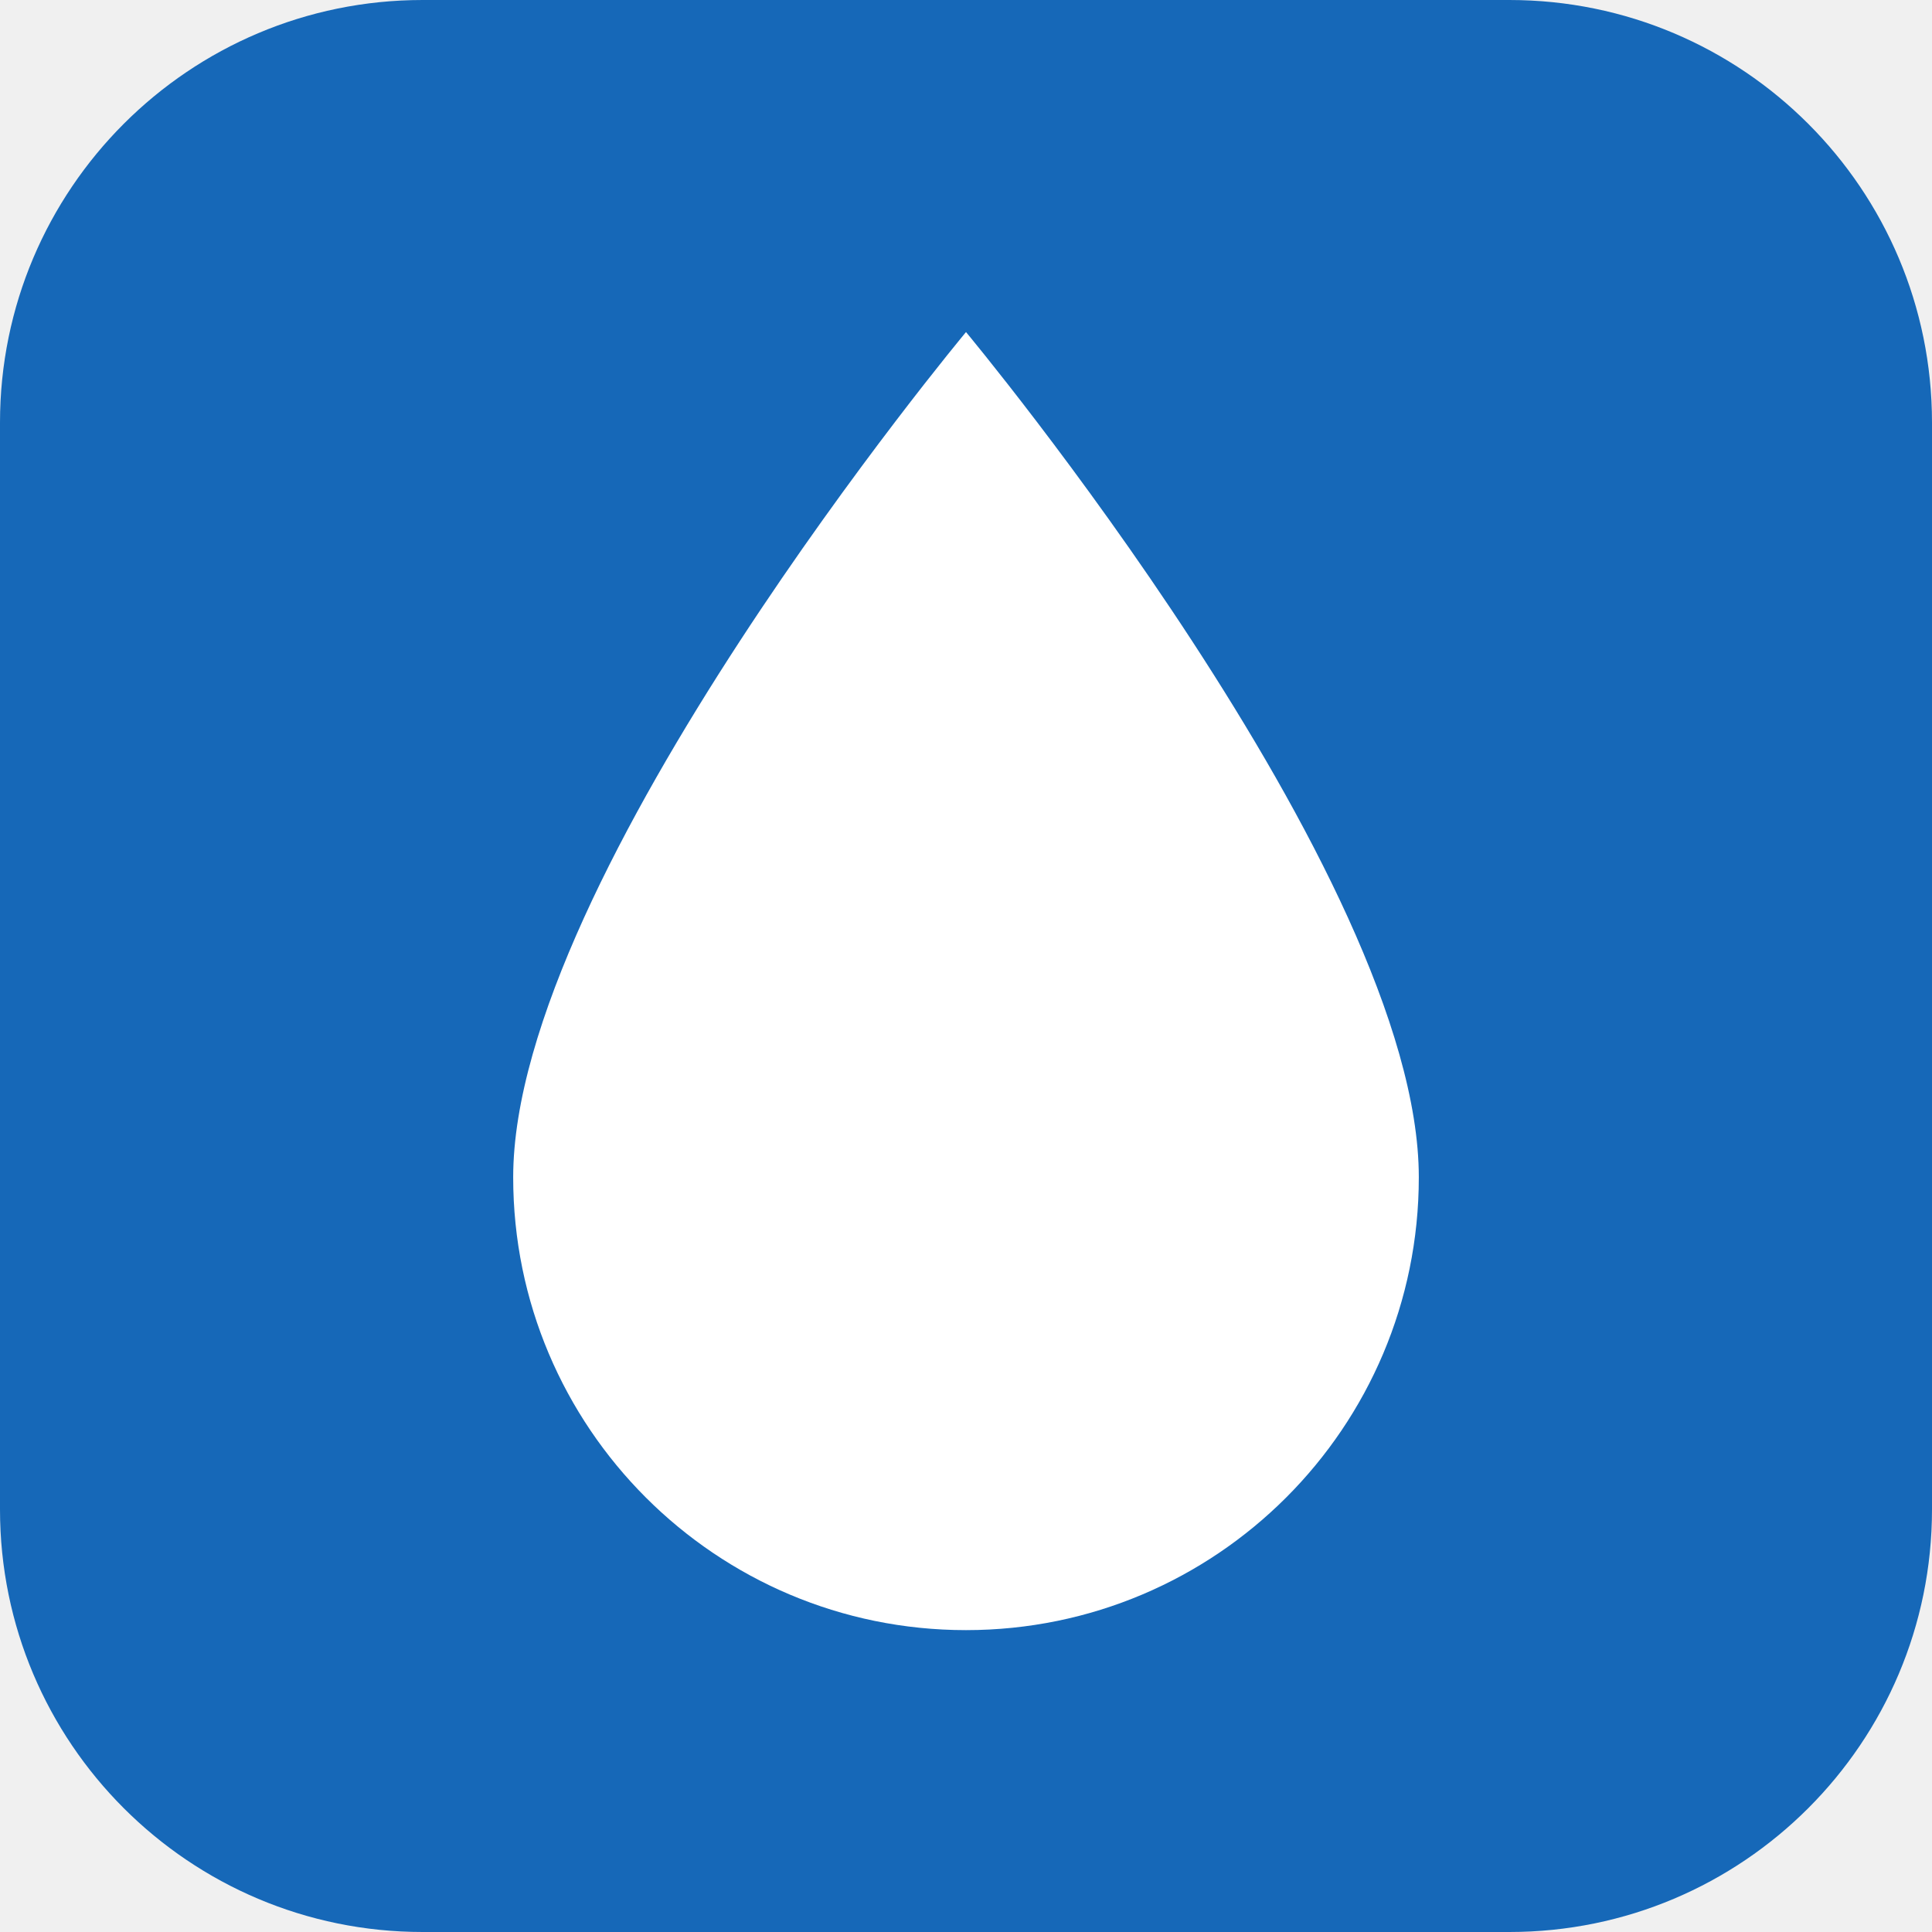
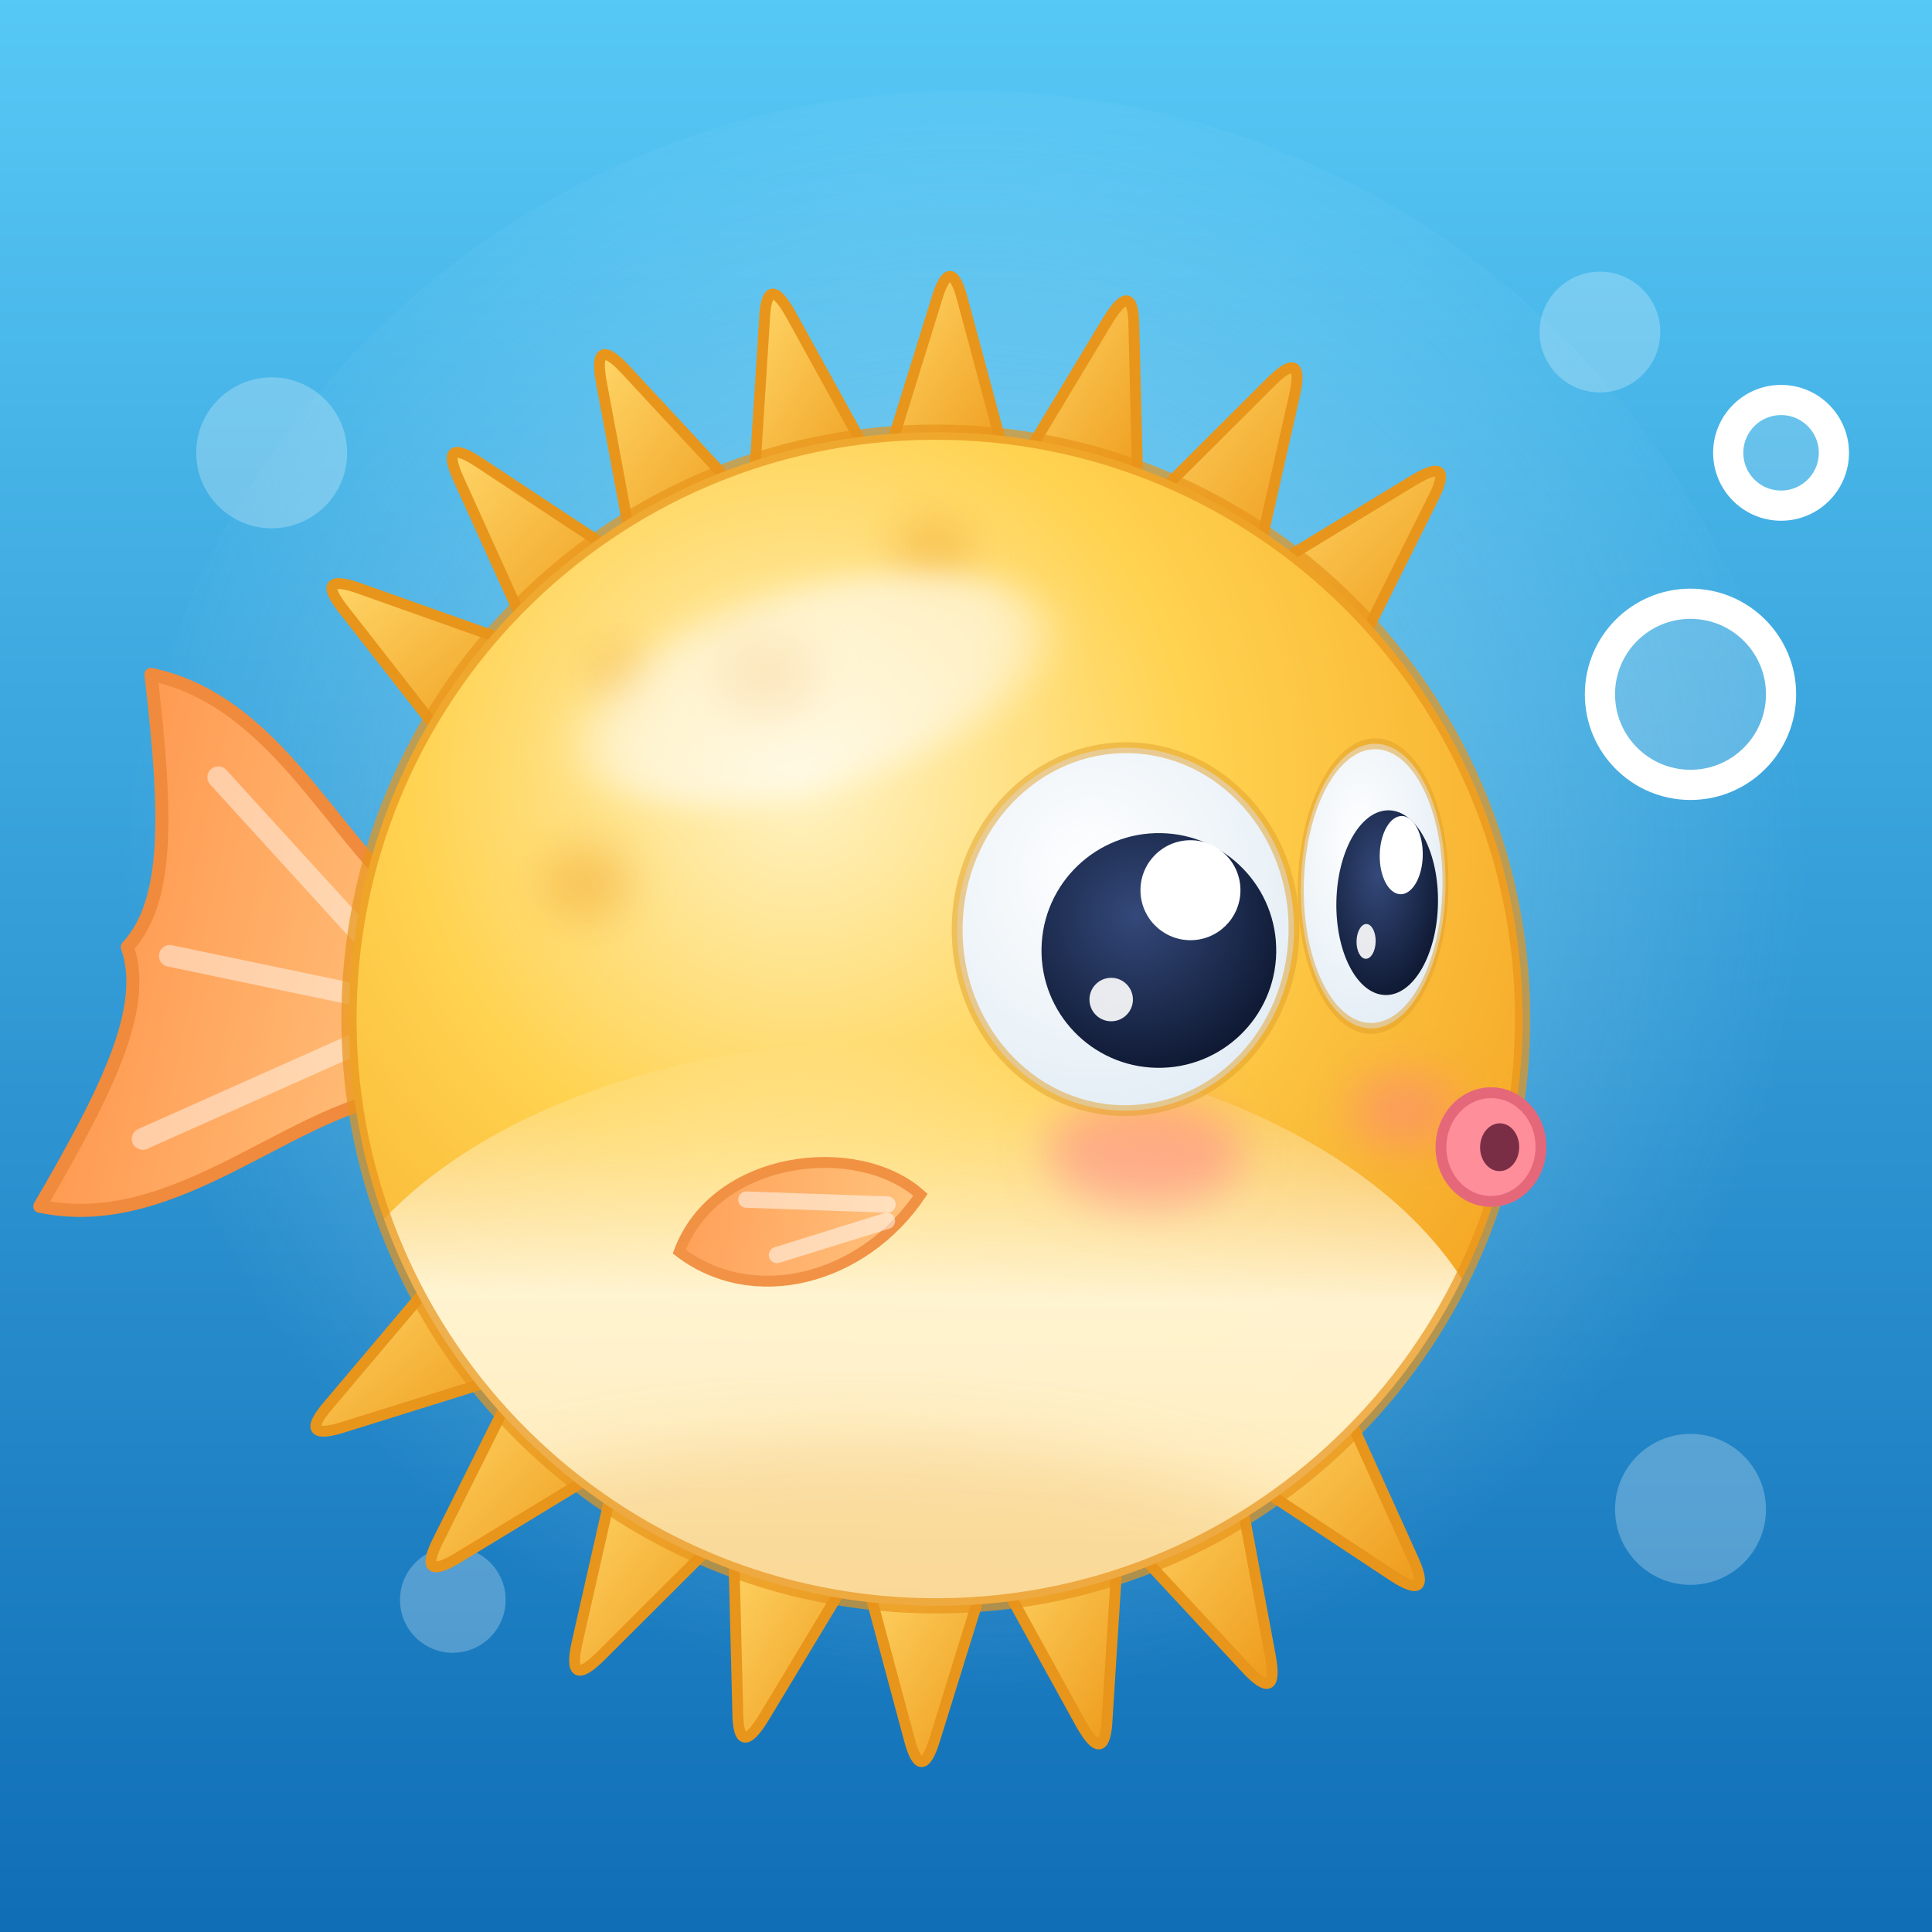
- <svg xmlns="http://www.w3.org/2000/svg" viewBox="0 0 64 64">
-   <rect width="64" height="64" rx="14" fill="#1668b8" />
-   <path d="M32 11C32 11 17 29 17 39a15 15 0 0 0 30 0C47 29 32 11 32 11z" fill="#fff" />
+ <svg xmlns="http://www.w3.org/2000/svg" viewBox="0 0 128 128">
+   <defs>
+     <radialGradient id="pf1b" cx="38%" cy="30%" r="75%">
+       <stop offset="0" stop-color="#fff3c4" />
+       <stop offset=".45" stop-color="#ffd24f" />
+       <stop offset="1" stop-color="#f4a321" />
+     </radialGradient>
+     <linearGradient id="pf1belly" x1="0" y1="0" x2="0" y2="1">
+       <stop offset="0" stop-color="#fff6d8" stop-opacity="0" />
+       <stop offset=".35" stop-color="#fff6d8" stop-opacity=".95" />
+       <stop offset="1" stop-color="#ffe7a8" />
+     </linearGradient>
+     <linearGradient id="pf1sp" x1="0" y1="0" x2="1" y2="1">
+       <stop offset="0" stop-color="#ffd566" />
+       <stop offset="1" stop-color="#ee9b1b" />
+     </linearGradient>
+     <linearGradient id="pf1fin" x1="0" y1="0" x2="1" y2="0">
+       <stop offset="0" stop-color="#ff9a52" />
+       <stop offset="1" stop-color="#ffc07a" />
+     </linearGradient>
+     <radialGradient id="pf1eye" cx="40%" cy="35%" r="70%">
+       <stop offset="0" stop-color="#ffffff" />
+       <stop offset="1" stop-color="#e3edf5" />
+     </radialGradient>
+     <radialGradient id="pf1iris" cx="40%" cy="35%" r="70%">
+       <stop offset="0" stop-color="#34497a" />
+       <stop offset="1" stop-color="#0d1730" />
+     </radialGradient>
+     <filter id="pf1blur" x="-50%" y="-50%" width="200%" height="200%">
+       <feGaussianBlur stdDeviation="3" />
+     </filter>
+     <filter id="pf1soft" x="-50%" y="-50%" width="200%" height="200%">
+       <feGaussianBlur stdDeviation="2" />
+     </filter>
+     <linearGradient id="pf1bg" x1="0" y1="0" x2="0" y2="1">
+       <stop offset="0" stop-color="#57c9f6" />
+       <stop offset="1" stop-color="#0f6db6" />
+     </linearGradient>
+     <radialGradient id="pf1glow" cx="50%" cy="45%" r="50%">
+       <stop offset="0" stop-color="#bff0ff" stop-opacity=".55" />
+       <stop offset="1" stop-color="#bff0ff" stop-opacity="0" />
+     </radialGradient>
+   </defs>
+   <rect width="128" height="128" fill="url(#pf1bg)" />
+   <circle cx="64" cy="62" r="56" fill="url(#pf1glow)" />
+   <g fill="#fff" fill-opacity=".25">
+     <circle cx="18" cy="30" r="5" />
+     <circle cx="30" cy="106" r="3.5" />
+     <circle cx="106" cy="22" r="4" />
+     <circle cx="112" cy="100" r="5" />
+     <circle cx="14" cy="72" r="3" />
+   </g>
+   <g transform="translate(62 66) scale(.72)">
+     <g transform="translate(0 2.1) rotate(1.1)">
+       <g transform="translate(-47.0 0) rotate(10.7)">
+         <path d="M0 -8 C-10 -11 -18 -25 -31 -25 C-27 -13 -25 -5 -28 0 C-25 5 -27 13 -31 25 C-18 25 -10 11 0 8Z" fill="url(#pf1fin)" stroke="#f08a3c" stroke-width="1.2" stroke-linejoin="round" />
+         <path d="M-5 -4 L-23 -17 M-5 0 L-24 0 M-5 4 L-23 17" stroke="#fff" stroke-opacity=".45" stroke-width="2" stroke-linecap="round" />
+       </g>
+       <g fill="url(#pf1sp)" stroke="#e8951b" stroke-width="1" stroke-linejoin="round">
+         <path d="M-45.2 -24.3 L-55.2 -36.6 Q-58.0 -40.0 -53.8 -38.6 L-38.8 -33.6Z" />
+         <path d="M-38.0 -34.4 L-44.8 -48.7 Q-46.8 -52.8 -43.0 -50.4 L-29.6 -41.9Z" />
+         <path d="M-28.7 -42.5 L-31.9 -58.0 Q-32.8 -62.4 -29.7 -59.2 L-18.7 -47.8Z" />
+         <path d="M-17.7 -48.2 L-17.0 -64.0 Q-16.9 -68.5 -14.6 -64.6 L-6.7 -50.9Z" />
+         <path d="M-5.6 -51.0 L-1.2 -66.2 Q0.0 -70.5 1.2 -66.2 L5.6 -51.0Z" />
+         <path d="M6.7 -50.9 L14.6 -64.6 Q16.9 -68.5 17.0 -64.0 L17.7 -48.2Z" />
+         <path d="M18.7 -47.8 L29.7 -59.2 Q32.8 -62.4 31.9 -58.0 L28.7 -42.5Z" />
+         <path d="M29.6 -41.9 L43.0 -50.4 Q46.8 -52.8 44.8 -48.7 L38.0 -34.4Z" />
+         <path d="M38.0 34.4 L44.8 48.7 Q46.8 52.8 43.0 50.4 L29.6 41.9Z" />
+         <path d="M28.7 42.5 L31.9 58.0 Q32.8 62.4 29.7 59.2 L18.7 47.8Z" />
+         <path d="M17.7 48.2 L17.0 64.0 Q16.9 68.5 14.6 64.6 L6.7 50.9Z" />
+         <path d="M5.6 51.0 L1.2 66.2 Q0.0 70.5 -1.2 66.2 L-5.6 51.0Z" />
+         <path d="M-6.7 50.9 L-14.6 64.6 Q-16.9 68.5 -17.0 64.0 L-17.7 48.2Z" />
+         <path d="M-18.7 47.8 L-29.7 59.2 Q-32.8 62.4 -31.9 58.0 L-28.7 42.5Z" />
+         <path d="M-29.6 41.9 L-43.0 50.4 Q-46.8 52.8 -44.8 48.7 L-38.0 34.4Z" />
+         <path d="M-38.8 33.6 L-53.8 38.6 Q-58.0 40.0 -55.2 36.6 L-45.2 24.3Z" />
+       </g>
+       <clipPath id="pf1c">
+         <ellipse rx="54.0" ry="54.0" />
+       </clipPath>
+       <ellipse rx="54.0" ry="54.0" fill="url(#pf1b)" />
+       <g clip-path="url(#pf1c)">
+         <ellipse cx="-2.2" cy="35.6" rx="55.1" ry="33.5" fill="url(#pf1belly)" />
+         <g fill="#ee9b1b" opacity=".38" filter="url(#pf1soft)">
+           <ellipse cx="-16.2" cy="-31.3" rx="4.9" ry="3.8" />
+           <ellipse cx="-32.4" cy="-11.9" rx="4.3" ry="3.5" />
+           <ellipse cx="-1.1" cy="-43.2" rx="3.8" ry="3.0" />
+           <ellipse cx="-29.7" cy="-31.3" rx="2.7" ry="2.4" />
+         </g>
+         <ellipse cx="-4.3" cy="55.1" rx="48.6" ry="16.2" fill="#e89a2a" opacity=".22" filter="url(#pf1blur)" />
+         <ellipse cx="-11.9" cy="-30.2" rx="21.6" ry="9.2" fill="#fff" opacity=".55" transform="rotate(-18 -11.9 -30.2)" filter="url(#pf1soft)" />
+       </g>
+       <ellipse rx="54.0" ry="54.0" fill="none" stroke="#e8951b" stroke-opacity=".7" stroke-width="1.4" />
+       <g transform="translate(40.0 -13.0) scale(0.55 1.00)">
+         <ellipse rx="12.1" ry="13.1" fill="url(#pf1eye)" stroke="#e2a12a" stroke-opacity=".5" stroke-width="1" />
+         <circle cx="2.4" cy="1.5" r="8.5" fill="url(#pf1iris)" />
+         <circle cx="4.6" cy="-2.9" r="3.6" fill="#fff" />
+         <circle cx="-1.0" cy="5.1" r="1.6" fill="#fff" opacity=".9" />
+       </g>
+       <ellipse cx="19.4" cy="11.9" rx="9" ry="5" fill="#ff7e8a" opacity=".5" filter="url(#pf1soft)" />
+       <ellipse cx="43.2" cy="7.6" rx="5" ry="3.5" fill="#ff7e8a" opacity=".45" filter="url(#pf1soft)" />
+       <g transform="translate(17.3 -8.6) scale(1 1.00)">
+         <ellipse rx="15.5" ry="16.7" fill="url(#pf1eye)" stroke="#e2a12a" stroke-opacity=".5" stroke-width="1" />
+         <circle cx="3.1" cy="1.9" r="10.8" fill="url(#pf1iris)" />
+         <circle cx="5.9" cy="-3.7" r="4.6" fill="#fff" />
+         <circle cx="-1.2" cy="6.5" r="2.0" fill="#fff" opacity=".9" />
+       </g>
+       <g transform="translate(51.3 10.8)">
+         <ellipse rx="4.6" ry="5.0" fill="#ff8e9b" stroke="#e5687a" stroke-width="1" />
+         <ellipse cx=".8" rx="1.8" ry="2.2" fill="#7a2e45" />
+       </g>
+       <g transform="translate(-1.1 16.2) rotate(0.9)">
+         <path d="M0 0 C-6 -5 -19 -3 -22 6 C-15 11 -5 8 0 0Z" fill="url(#pf1fin)" opacity=".92" stroke="#f08a3c" stroke-width="1" />
+         <path d="M-3 1 L-16 1 M-3 2.5 L-13 6" stroke="#fff" stroke-opacity=".5" stroke-width="1.5" stroke-linecap="round" />
+       </g>
+     </g>
+   </g>
+   <g fill="#fff" fill-opacity=".18" stroke="#fff" stroke-width="2">
+     <circle cx="112" cy="46" r="6" />
+     <circle cx="118" cy="30" r="3.5" />
+   </g>
</svg>
